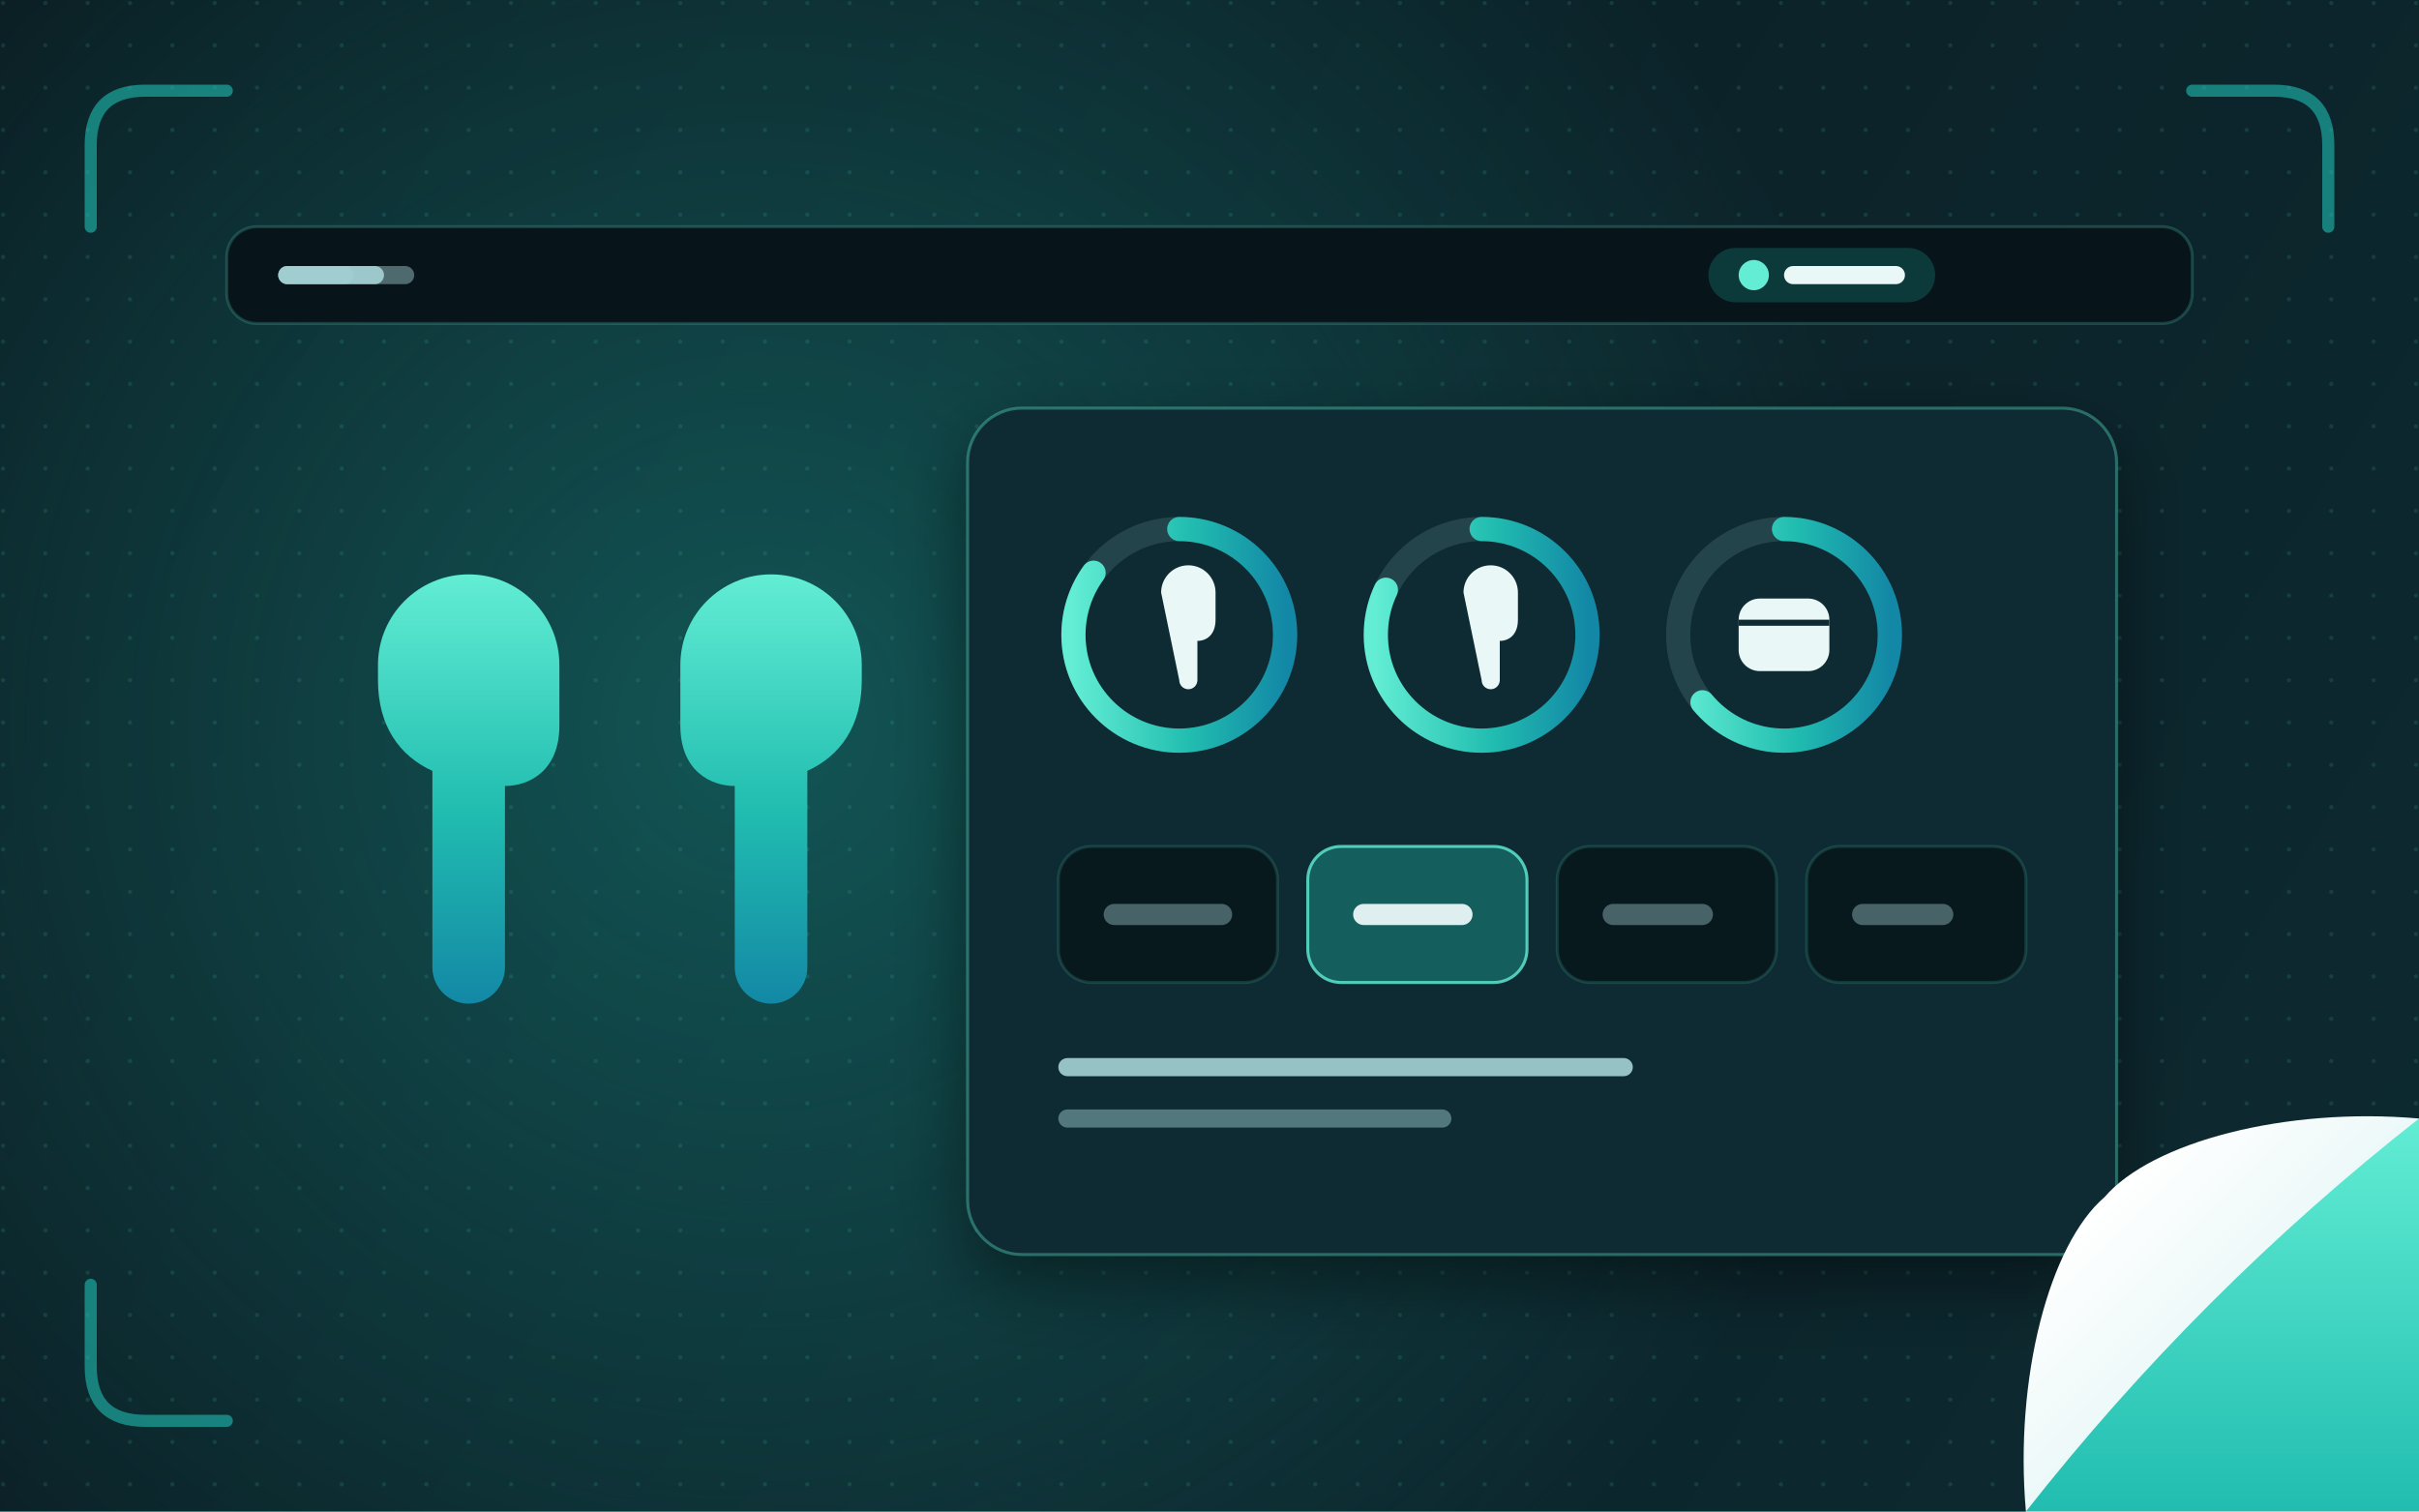
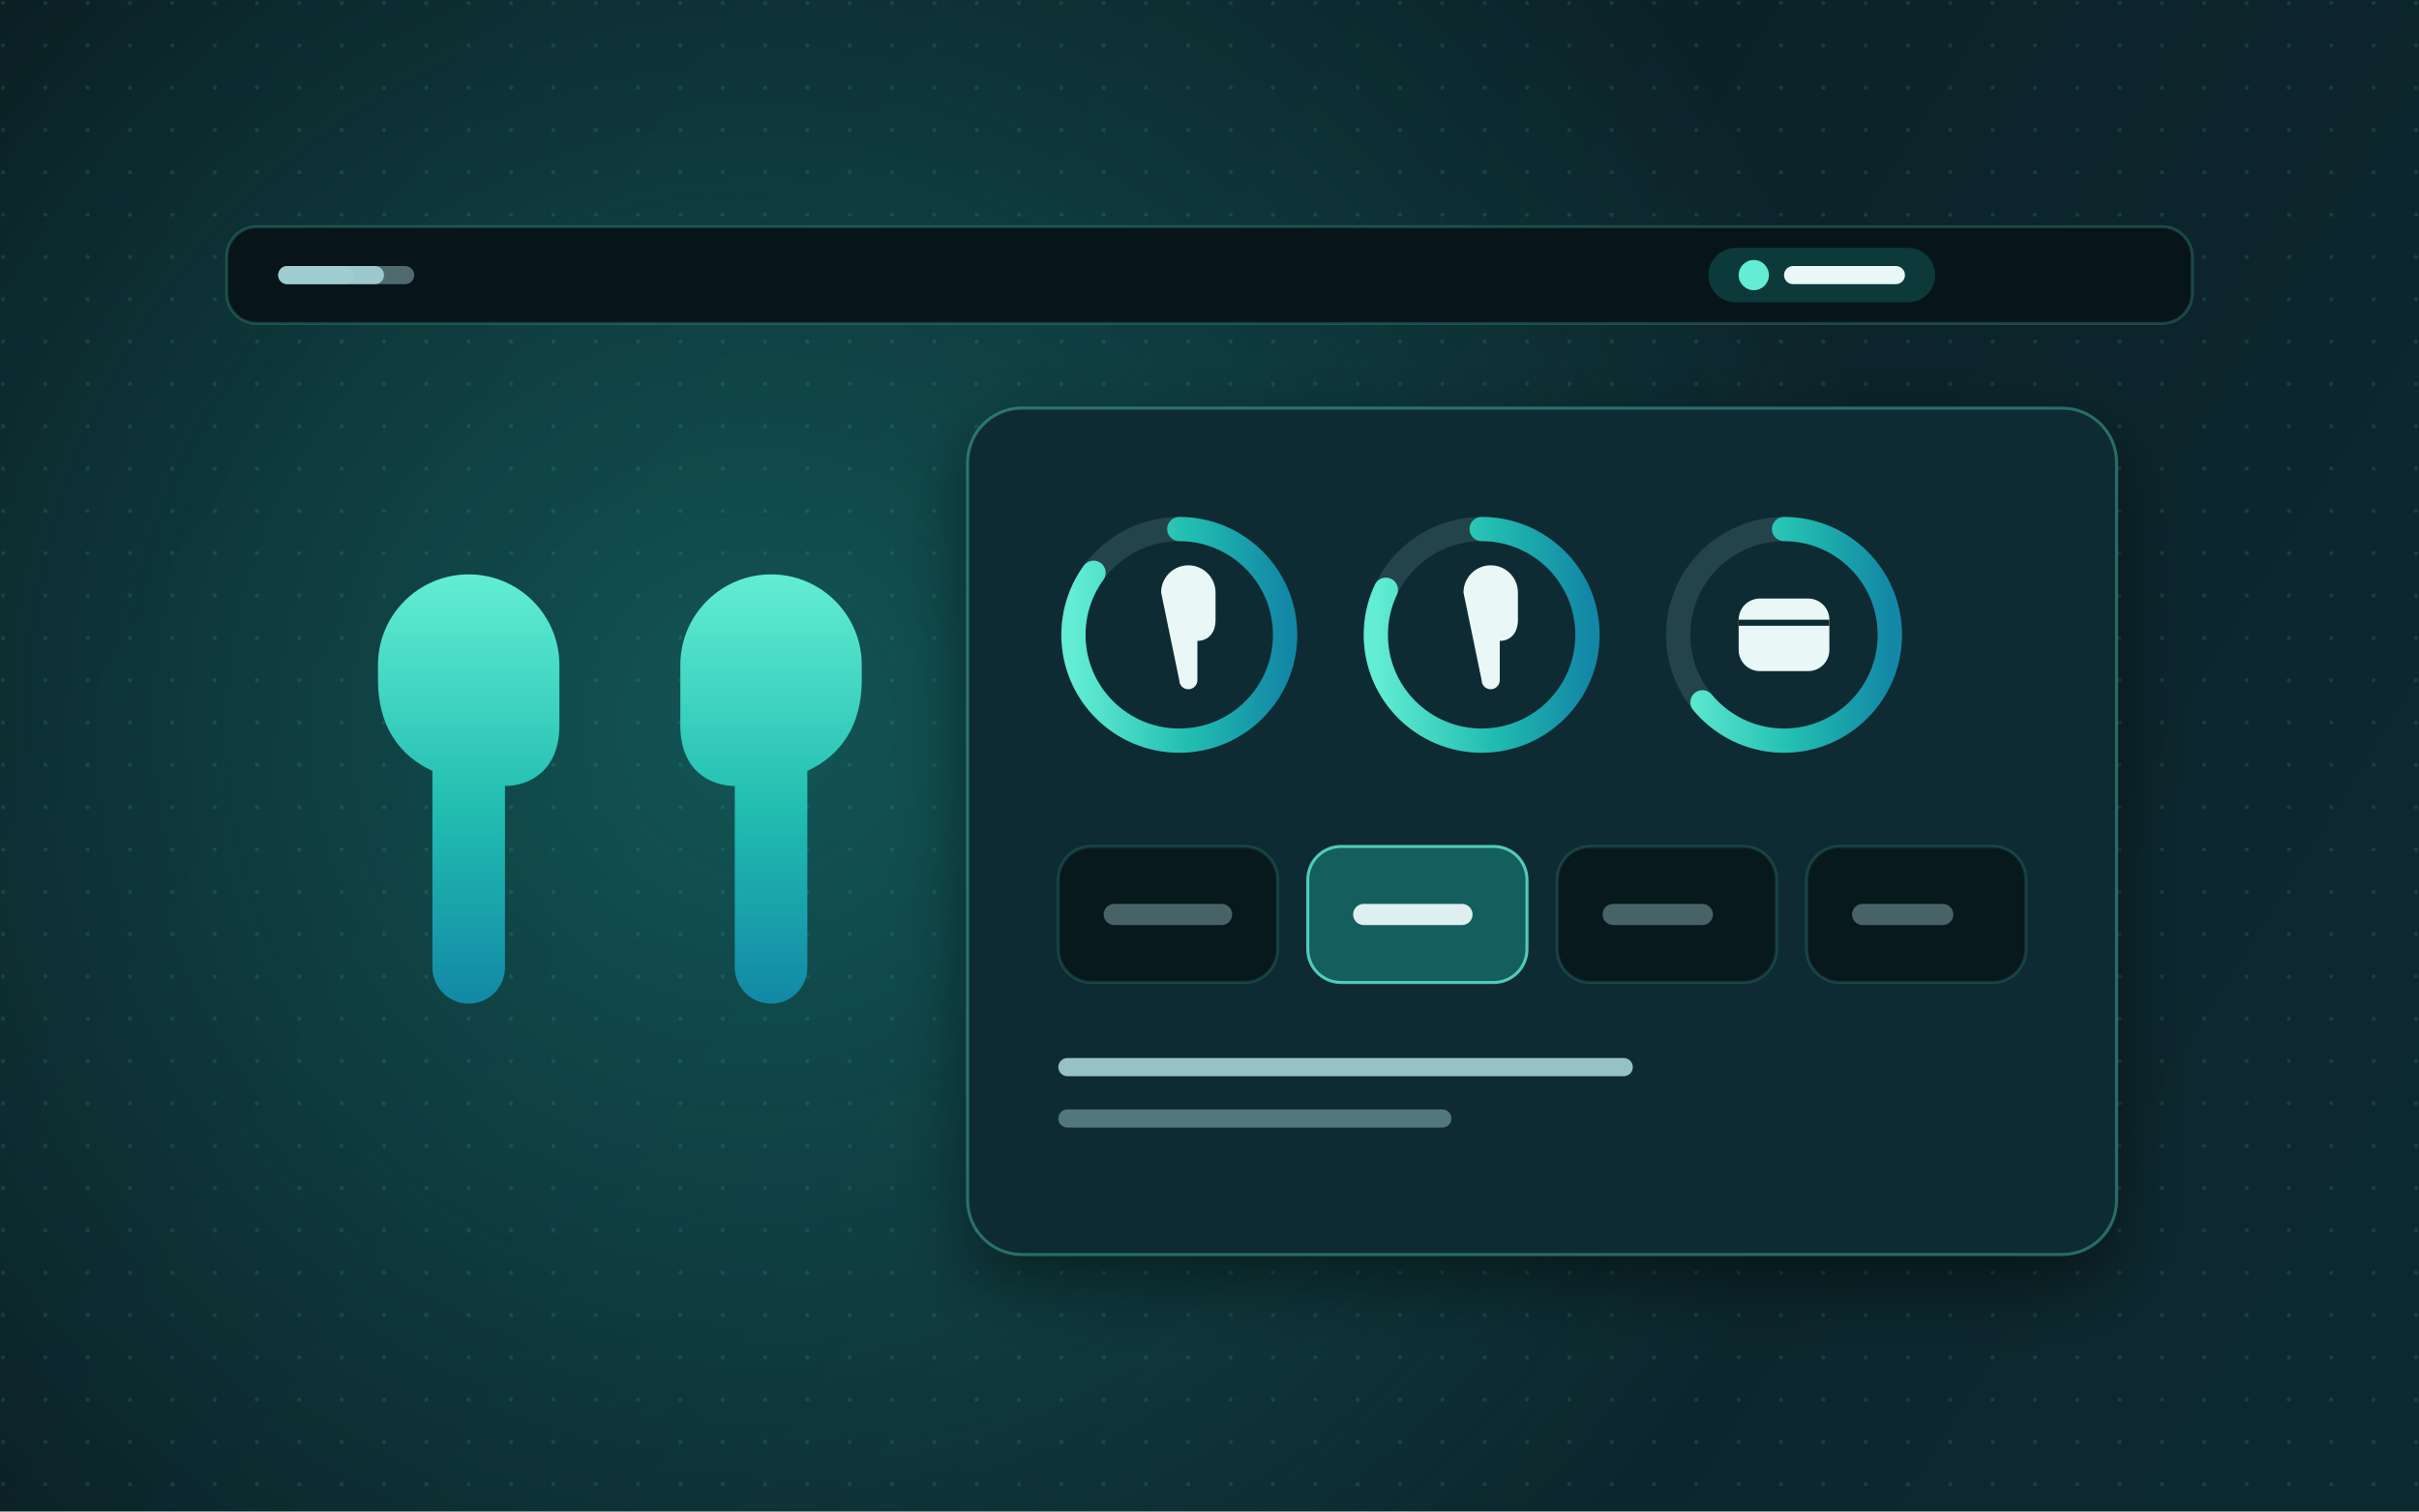
<svg xmlns="http://www.w3.org/2000/svg" width="1600" height="1000" viewBox="0 0 1600 1000" role="img">
  <defs>
    <linearGradient id="ep-bg" x1="0" y1="0" x2="1600" y2="1000" gradientUnits="userSpaceOnUse">
      <stop offset="0" stop-color="#0A1A20" />
      <stop offset="1" stop-color="#0D2A31" />
    </linearGradient>
    <radialGradient id="ep-glow" cx="500" cy="480" r="760" gradientUnits="userSpaceOnUse">
      <stop offset="0" stop-color="#21BDB0" stop-opacity="0.34" />
      <stop offset="1" stop-color="#21BDB0" stop-opacity="0" />
    </radialGradient>
    <linearGradient id="ep-tile" x1="0" y1="0" x2="0" y2="1">
      <stop offset="0" stop-color="#62EDD4" />
      <stop offset="0.55" stop-color="#21BDB0" />
      <stop offset="1" stop-color="#1388A6" />
    </linearGradient>
-     <linearGradient id="ep-back" x1="0" y1="740" x2="0" y2="1000" gradientUnits="userSpaceOnUse">
-       <stop offset="0" stop-color="#62EDD4" />
-       <stop offset="1" stop-color="#21BDB0" />
-     </linearGradient>
-     <linearGradient id="ep-flap" x1="1574" y1="974" x2="1392" y2="792" gradientUnits="userSpaceOnUse">
-       <stop offset="0" stop-color="#A6D3D6" />
-       <stop offset="0.5" stop-color="#E9F7F7" />
-       <stop offset="1" stop-color="#FFFFFF" />
-     </linearGradient>
    <linearGradient id="ep-line" x1="0" y1="0" x2="1" y2="0">
      <stop offset="0" stop-color="#62EDD4" stop-opacity="0" />
      <stop offset="0.5" stop-color="#62EDD4" />
      <stop offset="1" stop-color="#62EDD4" stop-opacity="0" />
    </linearGradient>
    <pattern id="ep-dots" width="28" height="28" patternUnits="userSpaceOnUse">
      <circle cx="2" cy="2" r="1.4" fill="#62EDD4" fill-opacity="0.12" />
    </pattern>
    <filter id="ep-soft" x="-30%" y="-30%" width="160%" height="160%">
      <feGaussianBlur stdDeviation="24" />
    </filter>
-     <clipPath id="ep-cut">
-       <path d="M0 0H1600V740Q1390 790 1340 1000H0Z" />
-     </clipPath>
  </defs>
-   <rect width="1600" height="1000" fill="url(#ep-back)" />
-   <g clip-path="url(#ep-cut)">
-     <rect width="1600" height="1000" fill="url(#ep-bg)" />
-     <rect width="1600" height="1000" fill="url(#ep-dots)" />
-     <rect width="1600" height="1000" fill="url(#ep-glow)" />
-     <rect x="150" y="150" width="1300" height="64" rx="20" fill="#071419" stroke="#62EDD4" stroke-opacity="0.2" stroke-width="2" />
-     <rect x="184" y="176" width="70" height="12" rx="6.0" fill="#A6D3D6" fill-opacity="0.9" />
-     <rect x="184" y="176" width="50" height="12" rx="6.0" fill="#A6D3D6" fill-opacity="0.45" />
-     <rect x="184" y="176" width="90" height="12" rx="6.0" fill="#A6D3D6" fill-opacity="0.45" />
-     <rect x="1130" y="164" width="150" height="36" rx="18" fill="#21BDB0" fill-opacity="0.22" />
-     <circle cx="1160" cy="182" r="10" fill="#62EDD4" />
-     <rect x="1180" y="176" width="80" height="12" rx="6" fill="#E9F7F7" />
-     <g transform="translate(640 270)">
-       <rect y="18" width="760" height="560" rx="36" fill="#000" fill-opacity="0.45" filter="url(#ep-soft)" />
-       <rect width="760" height="560" rx="36" fill="#0E2B33" stroke="#62EDD4" stroke-opacity="0.35" stroke-width="2" />
-     </g>
-     <circle cx="780" cy="420" r="70" fill="none" stroke="#A6D3D6" stroke-opacity="0.15" stroke-width="16" />
-     <circle cx="780" cy="420" r="70" fill="none" stroke="url(#ep-tile)" stroke-width="16" stroke-linecap="round" stroke-dasharray="373.8 439.8" transform="rotate(-90 780 420)" />
-     <path d="M768 392a18 18 0 0 1 36 0v18c0 10-6 14-12 14v26a6 6 0 0 1-12 0Z" fill="#E9F7F7" />
-     <circle cx="980" cy="420" r="70" fill="none" stroke="#A6D3D6" stroke-opacity="0.15" stroke-width="16" />
-     <circle cx="980" cy="420" r="70" fill="none" stroke="url(#ep-tile)" stroke-width="16" stroke-linecap="round" stroke-dasharray="360.7 439.8" transform="rotate(-90 980 420)" />
-     <path d="M968 392a18 18 0 0 1 36 0v18c0 10-6 14-12 14v26a6 6 0 0 1-12 0Z" fill="#E9F7F7" />
-     <circle cx="1180" cy="420" r="70" fill="none" stroke="#A6D3D6" stroke-opacity="0.15" stroke-width="16" />
-     <circle cx="1180" cy="420" r="70" fill="none" stroke="url(#ep-tile)" stroke-width="16" stroke-linecap="round" stroke-dasharray="281.5 439.8" transform="rotate(-90 1180 420)" />
-     <rect x="1150" y="396" width="60" height="48" rx="14" fill="#E9F7F7" />
-     <path d="M1150 412h60" stroke="#0E2B33" stroke-width="4" />
-     <rect x="700" y="560" width="145" height="90" rx="22" fill="#071419" fill-opacity="0.8" stroke="#62EDD4" stroke-opacity="0.15" stroke-width="2" />
-     <rect x="730" y="598" width="85" height="14" rx="7" fill="#A6D3D6" fill-opacity="0.4" />
-     <rect x="865" y="560" width="145" height="90" rx="22" fill="#21BDB0" fill-opacity="0.35" stroke="#62EDD4" stroke-opacity="0.8" stroke-width="2" />
-     <rect x="895" y="598" width="79" height="14" rx="7" fill="#E9F7F7" fill-opacity="0.95" />
-     <rect x="1030" y="560" width="145" height="90" rx="22" fill="#071419" fill-opacity="0.8" stroke="#62EDD4" stroke-opacity="0.15" stroke-width="2" />
-     <rect x="1060" y="598" width="73" height="14" rx="7" fill="#A6D3D6" fill-opacity="0.4" />
-     <rect x="1195" y="560" width="145" height="90" rx="22" fill="#071419" fill-opacity="0.8" stroke="#62EDD4" stroke-opacity="0.15" stroke-width="2" />
-     <rect x="1225" y="598" width="67" height="14" rx="7" fill="#A6D3D6" fill-opacity="0.4" />
-     <rect x="700" y="700" width="380" height="12" rx="6.0" fill="#A6D3D6" fill-opacity="0.9" />
-     <rect x="700" y="734" width="260" height="12" rx="6.0" fill="#A6D3D6" fill-opacity="0.45" />
-     <g transform="translate(250 380)" fill="url(#ep-tile)">
-       <path d="M60 0a60 60 0 0 1 60 60v40c0 30-20 40-36 40v120a24 24 0 0 1-48 0V130C14 120 0 100 0 70V60A60 60 0 0 1 60 0Z" />
-       <path d="M260 0a60 60 0 0 0-60 60v40c0 30 20 40 36 40v120a24 24 0 0 0 48 0V130c22-10 36-30 36-60V60A60 60 0 0 0 260 0Z" />
-     </g>
+   <rect width="1600" height="1000" fill="url(#ep-bg)" />
+   <rect width="1600" height="1000" fill="url(#ep-dots)" />
+   <rect width="1600" height="1000" fill="url(#ep-glow)" />
+   <rect x="150" y="150" width="1300" height="64" rx="20" fill="#071419" stroke="#62EDD4" stroke-opacity="0.2" stroke-width="2" />
+   <rect x="184" y="176" width="70" height="12" rx="6.0" fill="#A6D3D6" fill-opacity="0.9" />
+   <rect x="184" y="176" width="50" height="12" rx="6.0" fill="#A6D3D6" fill-opacity="0.45" />
+   <rect x="184" y="176" width="90" height="12" rx="6.0" fill="#A6D3D6" fill-opacity="0.45" />
+   <rect x="1130" y="164" width="150" height="36" rx="18" fill="#21BDB0" fill-opacity="0.22" />
+   <circle cx="1160" cy="182" r="10" fill="#62EDD4" />
+   <rect x="1180" y="176" width="80" height="12" rx="6" fill="#E9F7F7" />
+   <g transform="translate(640 270)">
+     <rect y="18" width="760" height="560" rx="36" fill="#000" fill-opacity="0.45" filter="url(#ep-soft)" />
+     <rect width="760" height="560" rx="36" fill="#0E2B33" stroke="#62EDD4" stroke-opacity="0.35" stroke-width="2" />
  </g>
-   <path d="M1600 740C1511.6 732.2 1423.2 755.6 1392 792C1355.6 823.2 1332.2 911.6 1340 1000Q1454.4 854.4 1600 740Z" fill="url(#ep-flap)" />
-   <path d="M60 150V96Q60 60 96 60H150M1540 150V96Q1540 60 1504 60H1450M60 850V904Q60 940 96 940H150" fill="none" stroke="#21BDB0" stroke-opacity="0.6" stroke-width="8" stroke-linecap="round" />
+   <circle cx="780" cy="420" r="70" fill="none" stroke="#A6D3D6" stroke-opacity="0.15" stroke-width="16" />
+   <circle cx="780" cy="420" r="70" fill="none" stroke="url(#ep-tile)" stroke-width="16" stroke-linecap="round" stroke-dasharray="373.8 439.8" transform="rotate(-90 780 420)" />
+   <path d="M768 392a18 18 0 0 1 36 0v18c0 10-6 14-12 14v26a6 6 0 0 1-12 0Z" fill="#E9F7F7" />
+   <circle cx="980" cy="420" r="70" fill="none" stroke="#A6D3D6" stroke-opacity="0.15" stroke-width="16" />
+   <circle cx="980" cy="420" r="70" fill="none" stroke="url(#ep-tile)" stroke-width="16" stroke-linecap="round" stroke-dasharray="360.7 439.8" transform="rotate(-90 980 420)" />
+   <path d="M968 392a18 18 0 0 1 36 0v18c0 10-6 14-12 14v26a6 6 0 0 1-12 0Z" fill="#E9F7F7" />
+   <circle cx="1180" cy="420" r="70" fill="none" stroke="#A6D3D6" stroke-opacity="0.15" stroke-width="16" />
+   <circle cx="1180" cy="420" r="70" fill="none" stroke="url(#ep-tile)" stroke-width="16" stroke-linecap="round" stroke-dasharray="281.5 439.8" transform="rotate(-90 1180 420)" />
+   <rect x="1150" y="396" width="60" height="48" rx="14" fill="#E9F7F7" />
+   <path d="M1150 412h60" stroke="#0E2B33" stroke-width="4" />
+   <rect x="700" y="560" width="145" height="90" rx="22" fill="#071419" fill-opacity="0.8" stroke="#62EDD4" stroke-opacity="0.15" stroke-width="2" />
+   <rect x="730" y="598" width="85" height="14" rx="7" fill="#A6D3D6" fill-opacity="0.4" />
+   <rect x="865" y="560" width="145" height="90" rx="22" fill="#21BDB0" fill-opacity="0.35" stroke="#62EDD4" stroke-opacity="0.8" stroke-width="2" />
+   <rect x="895" y="598" width="79" height="14" rx="7" fill="#E9F7F7" fill-opacity="0.95" />
+   <rect x="1030" y="560" width="145" height="90" rx="22" fill="#071419" fill-opacity="0.8" stroke="#62EDD4" stroke-opacity="0.15" stroke-width="2" />
+   <rect x="1060" y="598" width="73" height="14" rx="7" fill="#A6D3D6" fill-opacity="0.4" />
+   <rect x="1195" y="560" width="145" height="90" rx="22" fill="#071419" fill-opacity="0.8" stroke="#62EDD4" stroke-opacity="0.15" stroke-width="2" />
+   <rect x="1225" y="598" width="67" height="14" rx="7" fill="#A6D3D6" fill-opacity="0.4" />
+   <rect x="700" y="700" width="380" height="12" rx="6.0" fill="#A6D3D6" fill-opacity="0.9" />
+   <rect x="700" y="734" width="260" height="12" rx="6.0" fill="#A6D3D6" fill-opacity="0.45" />
+   <g transform="translate(250 380)" fill="url(#ep-tile)">
+     <path d="M60 0a60 60 0 0 1 60 60v40c0 30-20 40-36 40v120a24 24 0 0 1-48 0V130C14 120 0 100 0 70V60A60 60 0 0 1 60 0Z" />
+     <path d="M260 0a60 60 0 0 0-60 60v40c0 30 20 40 36 40v120a24 24 0 0 0 48 0V130c22-10 36-30 36-60V60A60 60 0 0 0 260 0Z" />
+   </g>
</svg>
